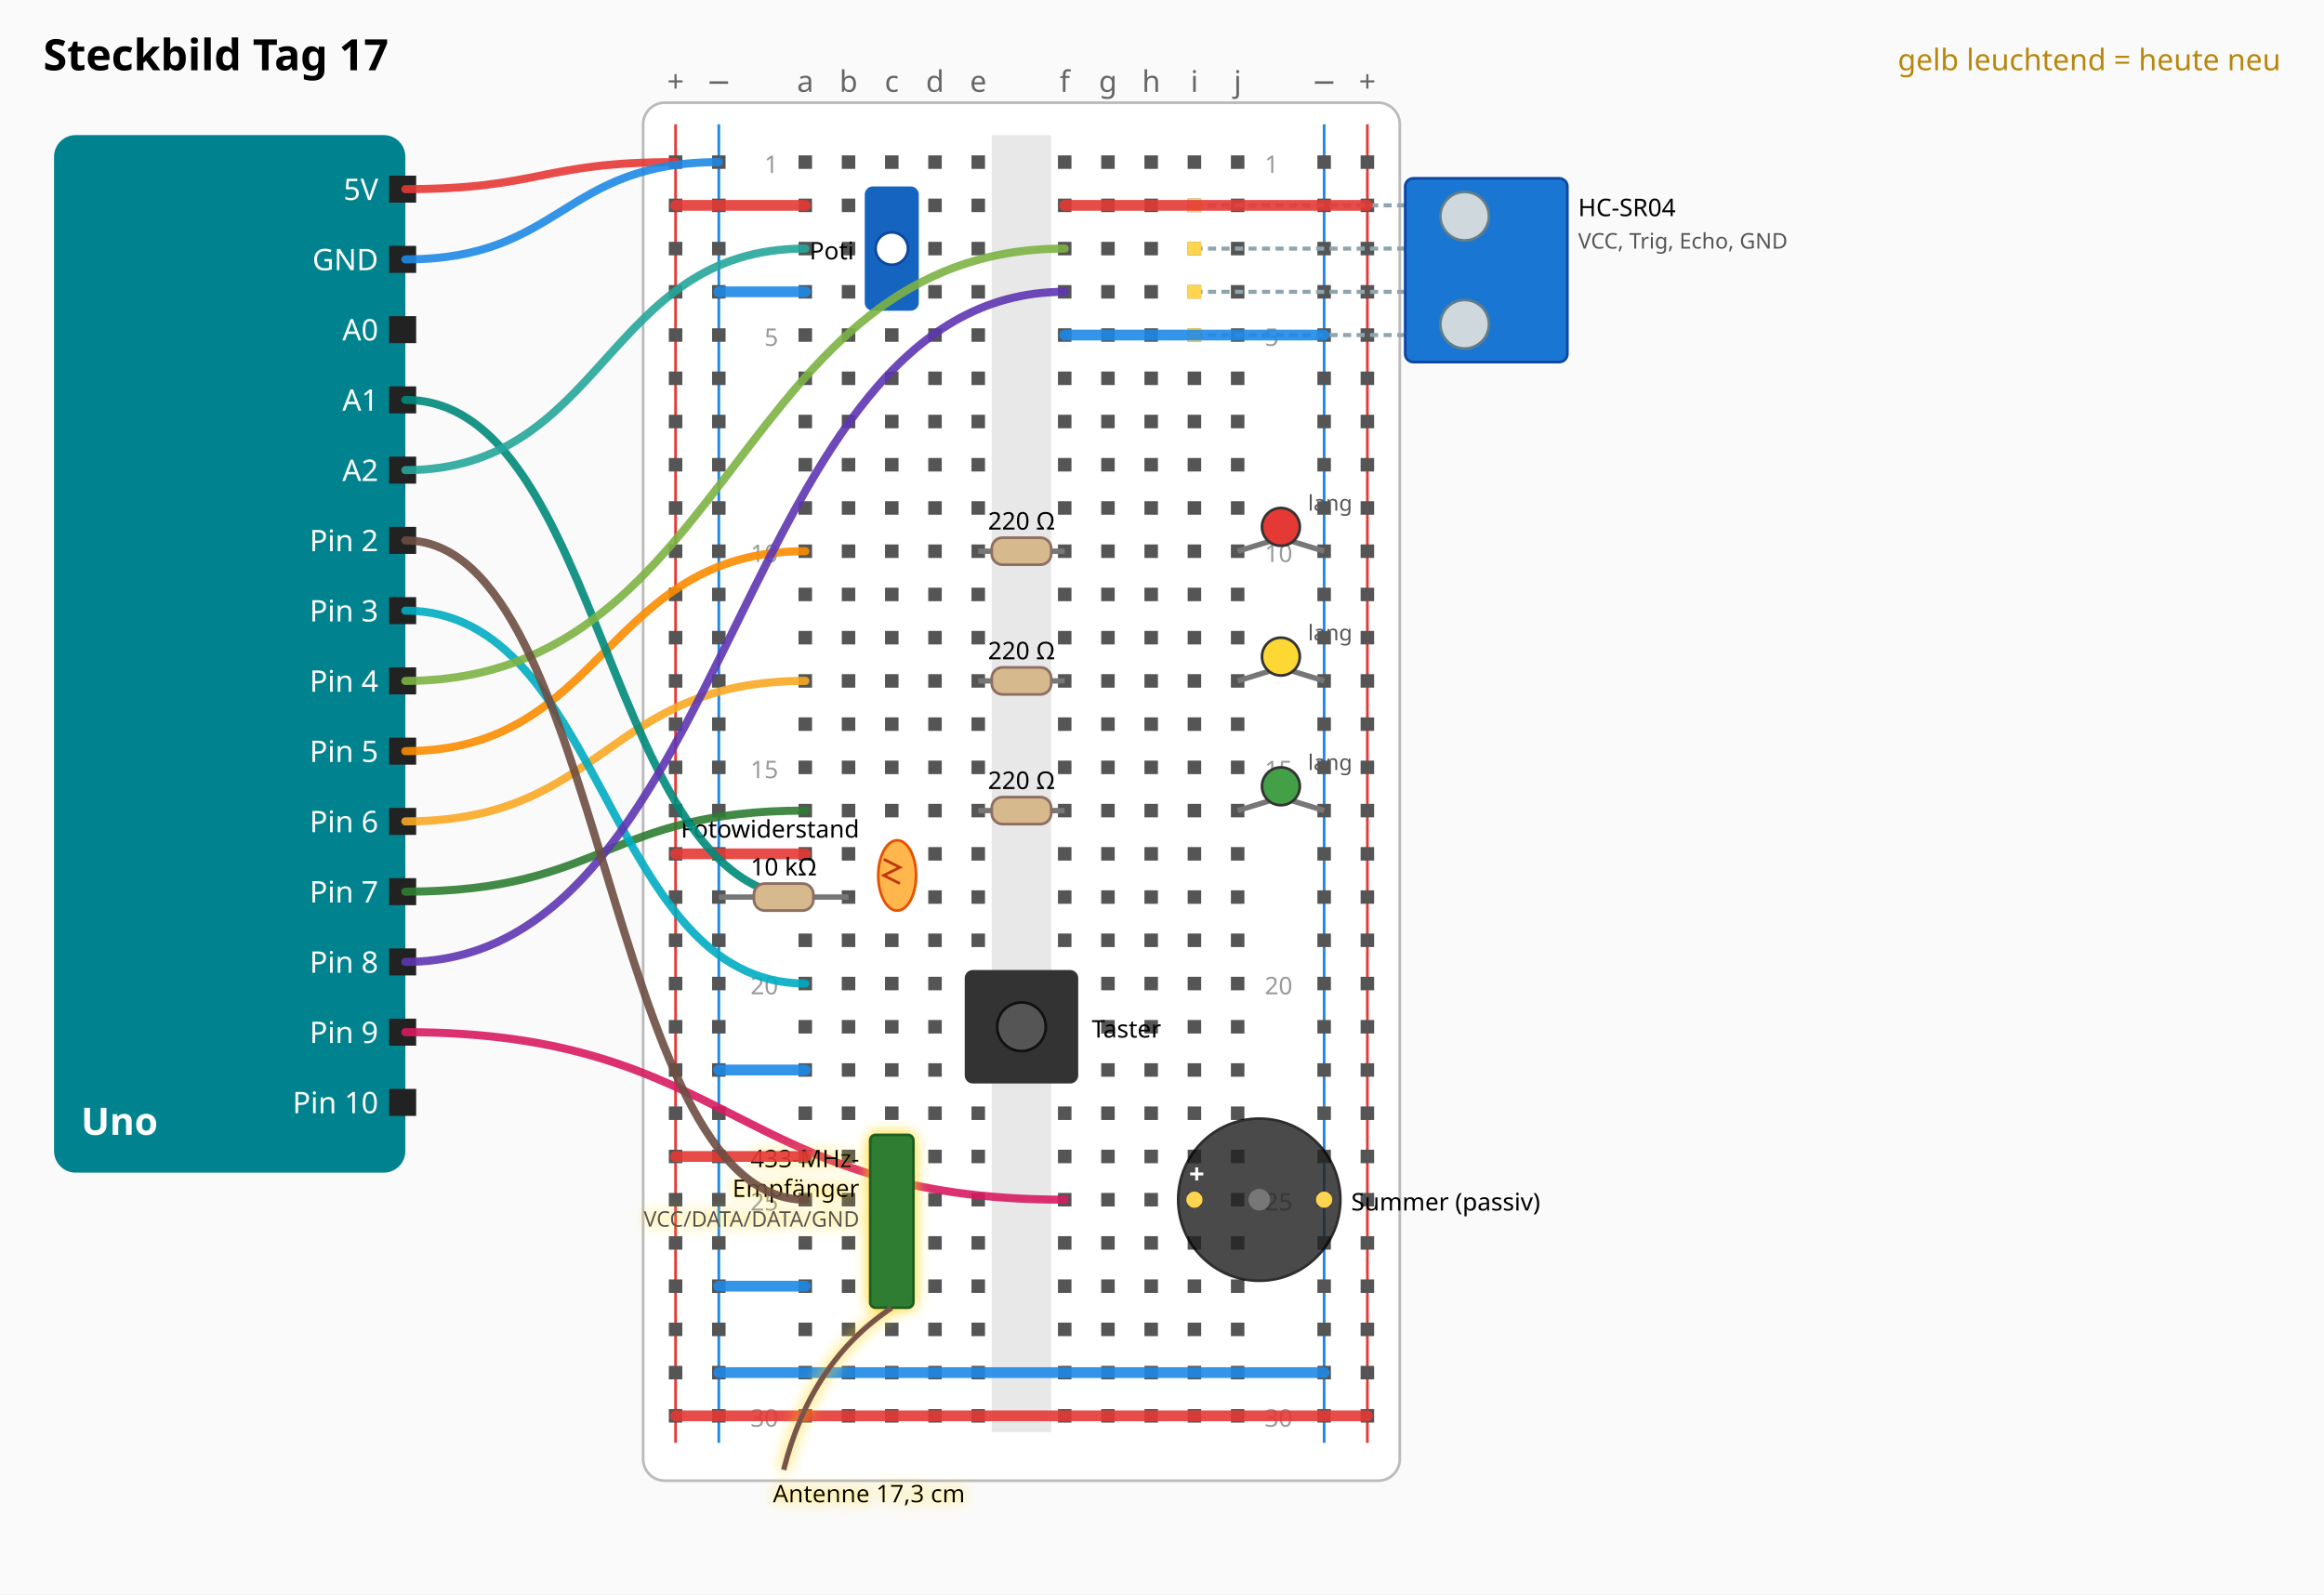
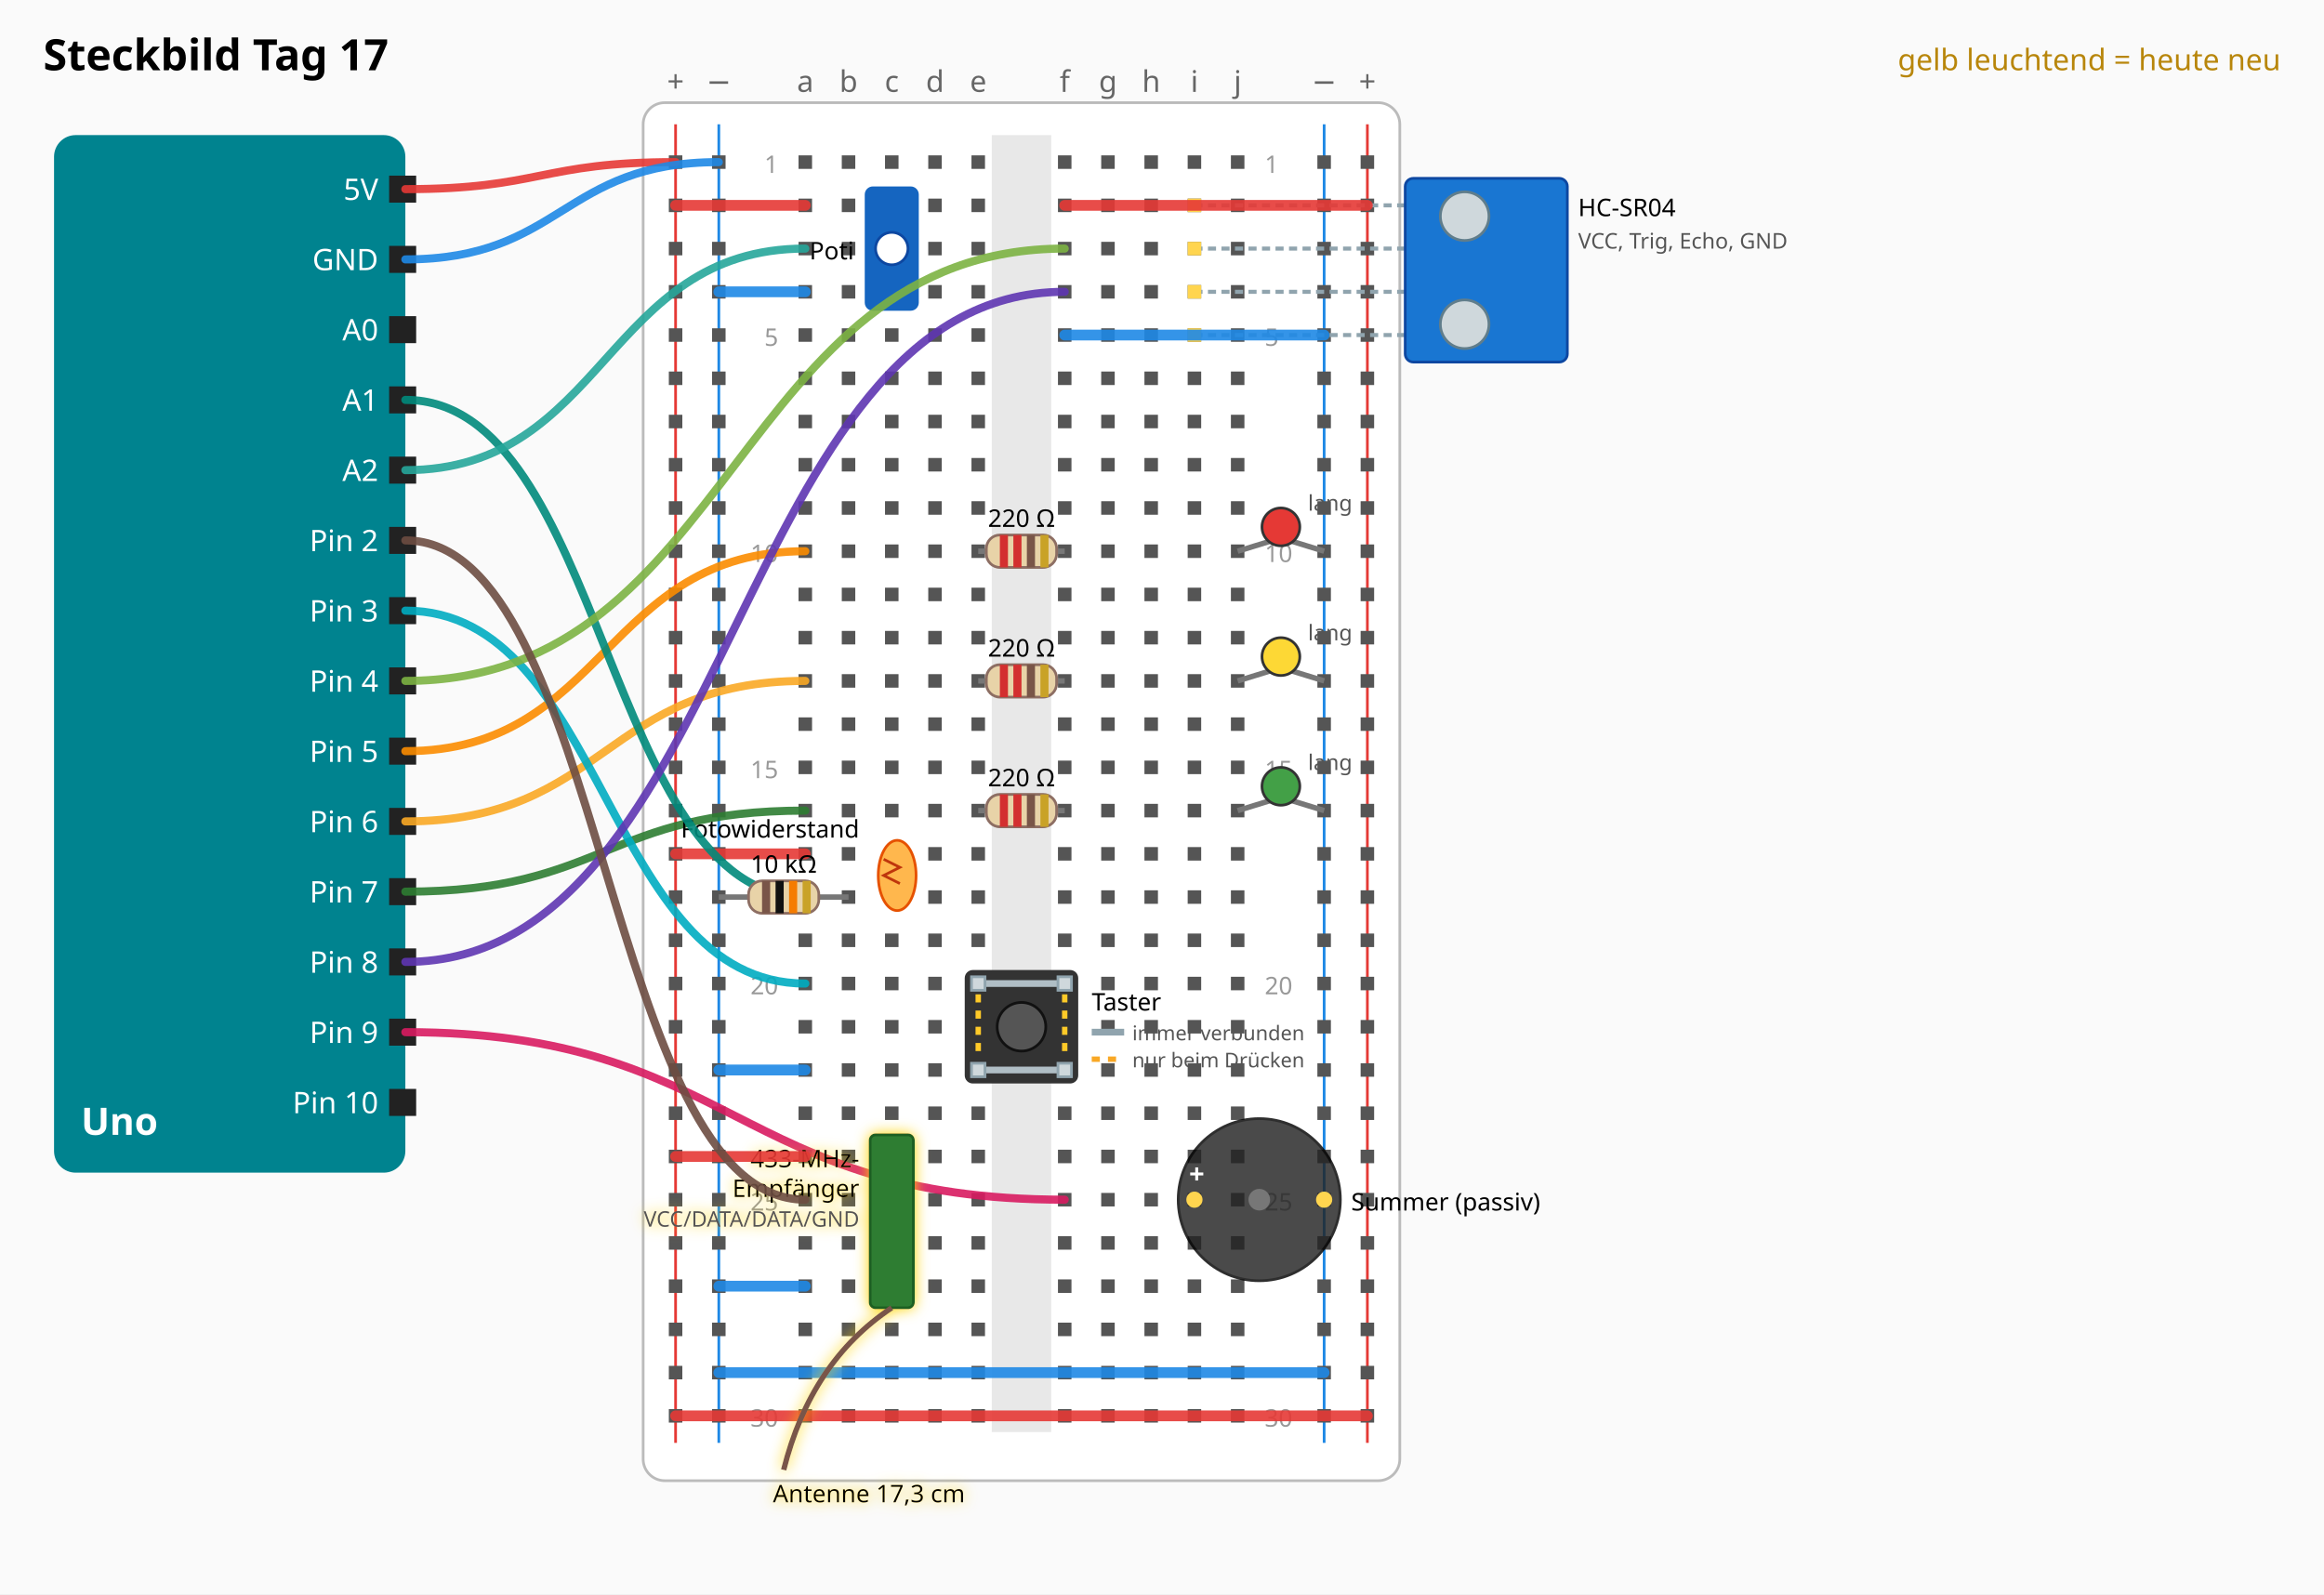
<svg xmlns="http://www.w3.org/2000/svg" viewBox="0 0 860 590" font-family="sans-serif" font-size="11">
  <defs>
    <filter id="glow" filterUnits="userSpaceOnUse" x="0" y="0" width="860" height="590">
      <feDropShadow dx="0" dy="0" stdDeviation="2.5" flood-color="#ffd400" flood-opacity="1" />
    </filter>
  </defs>
  <rect width="860" height="590" fill="#fafafa" />
  <text x="16" y="26" font-size="16" font-weight="bold">Steckbild Tag 17</text>
  <text x="844" y="26" text-anchor="end" fill="#b8860b">gelb leuchtend = heute neu</text>
  <rect x="238" y="38" width="280" height="510" rx="8" fill="#ffffff" stroke="#bbb" />
  <rect x="367" y="50" width="22" height="480" fill="#e8e8e8" />
  <line x1="250" y1="46" x2="250" y2="534" stroke="#e53935" stroke-width="1" />
  <line x1="506" y1="46" x2="506" y2="534" stroke="#e53935" stroke-width="1" />
  <line x1="266" y1="46" x2="266" y2="534" stroke="#1e88e5" stroke-width="1" />
  <line x1="490" y1="46" x2="490" y2="534" stroke="#1e88e5" stroke-width="1" />
  <text x="250" y="34" text-anchor="middle" fill="#666">+</text>
  <rect x="247.5" y="57.5" width="5" height="5" fill="#555" />
  <rect x="247.5" y="73.5" width="5" height="5" fill="#555" />
  <rect x="247.5" y="89.5" width="5" height="5" fill="#555" />
  <rect x="247.5" y="105.5" width="5" height="5" fill="#555" />
  <rect x="247.5" y="121.5" width="5" height="5" fill="#555" />
  <rect x="247.5" y="137.5" width="5" height="5" fill="#555" />
  <rect x="247.5" y="153.5" width="5" height="5" fill="#555" />
  <rect x="247.5" y="169.5" width="5" height="5" fill="#555" />
  <rect x="247.5" y="185.5" width="5" height="5" fill="#555" />
  <rect x="247.5" y="201.5" width="5" height="5" fill="#555" />
  <rect x="247.5" y="217.5" width="5" height="5" fill="#555" />
  <rect x="247.5" y="233.5" width="5" height="5" fill="#555" />
  <rect x="247.5" y="249.5" width="5" height="5" fill="#555" />
  <rect x="247.5" y="265.5" width="5" height="5" fill="#555" />
  <rect x="247.5" y="281.5" width="5" height="5" fill="#555" />
  <rect x="247.5" y="297.5" width="5" height="5" fill="#555" />
  <rect x="247.5" y="313.5" width="5" height="5" fill="#555" />
  <rect x="247.5" y="329.5" width="5" height="5" fill="#555" />
  <rect x="247.5" y="345.5" width="5" height="5" fill="#555" />
  <rect x="247.5" y="361.5" width="5" height="5" fill="#555" />
  <rect x="247.5" y="377.5" width="5" height="5" fill="#555" />
  <rect x="247.5" y="393.5" width="5" height="5" fill="#555" />
  <rect x="247.5" y="409.5" width="5" height="5" fill="#555" />
  <rect x="247.5" y="425.5" width="5" height="5" fill="#555" />
  <rect x="247.5" y="441.5" width="5" height="5" fill="#555" />
  <rect x="247.5" y="457.5" width="5" height="5" fill="#555" />
  <rect x="247.5" y="473.5" width="5" height="5" fill="#555" />
  <rect x="247.5" y="489.5" width="5" height="5" fill="#555" />
  <rect x="247.5" y="505.5" width="5" height="5" fill="#555" />
  <rect x="247.5" y="521.5" width="5" height="5" fill="#555" />
  <text x="266" y="34" text-anchor="middle" fill="#666">−</text>
  <rect x="263.5" y="57.5" width="5" height="5" fill="#555" />
  <rect x="263.5" y="73.5" width="5" height="5" fill="#555" />
  <rect x="263.5" y="89.5" width="5" height="5" fill="#555" />
  <rect x="263.5" y="105.5" width="5" height="5" fill="#555" />
  <rect x="263.5" y="121.5" width="5" height="5" fill="#555" />
  <rect x="263.5" y="137.5" width="5" height="5" fill="#555" />
  <rect x="263.5" y="153.5" width="5" height="5" fill="#555" />
  <rect x="263.5" y="169.5" width="5" height="5" fill="#555" />
  <rect x="263.5" y="185.5" width="5" height="5" fill="#555" />
  <rect x="263.5" y="201.5" width="5" height="5" fill="#555" />
  <rect x="263.5" y="217.5" width="5" height="5" fill="#555" />
  <rect x="263.5" y="233.5" width="5" height="5" fill="#555" />
  <rect x="263.5" y="249.5" width="5" height="5" fill="#555" />
  <rect x="263.5" y="265.5" width="5" height="5" fill="#555" />
  <rect x="263.5" y="281.5" width="5" height="5" fill="#555" />
  <rect x="263.5" y="297.5" width="5" height="5" fill="#555" />
  <rect x="263.5" y="313.5" width="5" height="5" fill="#555" />
  <rect x="263.5" y="329.5" width="5" height="5" fill="#555" />
  <rect x="263.5" y="345.5" width="5" height="5" fill="#555" />
  <rect x="263.5" y="361.5" width="5" height="5" fill="#555" />
  <rect x="263.5" y="377.5" width="5" height="5" fill="#555" />
  <rect x="263.5" y="393.5" width="5" height="5" fill="#555" />
  <rect x="263.5" y="409.5" width="5" height="5" fill="#555" />
  <rect x="263.5" y="425.5" width="5" height="5" fill="#555" />
  <rect x="263.5" y="441.5" width="5" height="5" fill="#555" />
  <rect x="263.5" y="457.5" width="5" height="5" fill="#555" />
  <rect x="263.5" y="473.5" width="5" height="5" fill="#555" />
  <rect x="263.5" y="489.5" width="5" height="5" fill="#555" />
  <rect x="263.5" y="505.5" width="5" height="5" fill="#555" />
  <rect x="263.5" y="521.5" width="5" height="5" fill="#555" />
  <text x="298" y="34" text-anchor="middle" fill="#666">a</text>
  <rect x="295.5" y="57.5" width="5" height="5" fill="#555" />
  <rect x="295.5" y="73.5" width="5" height="5" fill="#555" />
  <rect x="295.5" y="89.5" width="5" height="5" fill="#555" />
  <rect x="295.5" y="105.5" width="5" height="5" fill="#555" />
  <rect x="295.5" y="121.5" width="5" height="5" fill="#555" />
  <rect x="295.5" y="137.5" width="5" height="5" fill="#555" />
  <rect x="295.5" y="153.5" width="5" height="5" fill="#555" />
  <rect x="295.5" y="169.5" width="5" height="5" fill="#555" />
  <rect x="295.5" y="185.5" width="5" height="5" fill="#555" />
  <rect x="295.5" y="201.5" width="5" height="5" fill="#555" />
  <rect x="295.5" y="217.5" width="5" height="5" fill="#555" />
  <rect x="295.5" y="233.5" width="5" height="5" fill="#555" />
  <rect x="295.5" y="249.5" width="5" height="5" fill="#555" />
  <rect x="295.5" y="265.5" width="5" height="5" fill="#555" />
  <rect x="295.5" y="281.5" width="5" height="5" fill="#555" />
  <rect x="295.5" y="297.5" width="5" height="5" fill="#555" />
  <rect x="295.5" y="313.5" width="5" height="5" fill="#555" />
  <rect x="295.5" y="329.5" width="5" height="5" fill="#555" />
  <rect x="295.5" y="345.5" width="5" height="5" fill="#555" />
  <rect x="295.5" y="361.5" width="5" height="5" fill="#555" />
  <rect x="295.5" y="377.5" width="5" height="5" fill="#555" />
  <rect x="295.5" y="393.5" width="5" height="5" fill="#555" />
  <rect x="295.5" y="409.5" width="5" height="5" fill="#555" />
  <rect x="295.5" y="425.5" width="5" height="5" fill="#555" />
  <rect x="295.5" y="441.5" width="5" height="5" fill="#555" />
  <rect x="295.5" y="457.5" width="5" height="5" fill="#555" />
  <rect x="295.5" y="473.5" width="5" height="5" fill="#555" />
  <rect x="295.5" y="489.5" width="5" height="5" fill="#555" />
  <rect x="295.5" y="505.5" width="5" height="5" fill="#555" />
  <rect x="295.5" y="521.5" width="5" height="5" fill="#555" />
  <text x="314" y="34" text-anchor="middle" fill="#666">b</text>
  <rect x="311.5" y="57.5" width="5" height="5" fill="#555" />
  <rect x="311.5" y="73.5" width="5" height="5" fill="#555" />
  <rect x="311.5" y="89.5" width="5" height="5" fill="#555" />
  <rect x="311.5" y="105.5" width="5" height="5" fill="#555" />
  <rect x="311.5" y="121.5" width="5" height="5" fill="#555" />
  <rect x="311.5" y="137.5" width="5" height="5" fill="#555" />
  <rect x="311.5" y="153.5" width="5" height="5" fill="#555" />
  <rect x="311.5" y="169.5" width="5" height="5" fill="#555" />
  <rect x="311.5" y="185.5" width="5" height="5" fill="#555" />
  <rect x="311.5" y="201.5" width="5" height="5" fill="#555" />
  <rect x="311.5" y="217.5" width="5" height="5" fill="#555" />
  <rect x="311.5" y="233.5" width="5" height="5" fill="#555" />
  <rect x="311.5" y="249.5" width="5" height="5" fill="#555" />
  <rect x="311.5" y="265.5" width="5" height="5" fill="#555" />
  <rect x="311.5" y="281.5" width="5" height="5" fill="#555" />
  <rect x="311.5" y="297.5" width="5" height="5" fill="#555" />
  <rect x="311.5" y="313.5" width="5" height="5" fill="#555" />
  <rect x="311.5" y="329.5" width="5" height="5" fill="#555" />
  <rect x="311.5" y="345.5" width="5" height="5" fill="#555" />
  <rect x="311.5" y="361.5" width="5" height="5" fill="#555" />
  <rect x="311.5" y="377.5" width="5" height="5" fill="#555" />
  <rect x="311.5" y="393.5" width="5" height="5" fill="#555" />
  <rect x="311.5" y="409.5" width="5" height="5" fill="#555" />
  <rect x="311.5" y="425.5" width="5" height="5" fill="#555" />
  <rect x="311.5" y="441.5" width="5" height="5" fill="#555" />
  <rect x="311.5" y="457.5" width="5" height="5" fill="#555" />
  <rect x="311.5" y="473.5" width="5" height="5" fill="#555" />
  <rect x="311.5" y="489.5" width="5" height="5" fill="#555" />
  <rect x="311.5" y="505.5" width="5" height="5" fill="#555" />
  <rect x="311.5" y="521.5" width="5" height="5" fill="#555" />
  <text x="330" y="34" text-anchor="middle" fill="#666">c</text>
  <rect x="327.5" y="57.5" width="5" height="5" fill="#555" />
  <rect x="327.5" y="73.5" width="5" height="5" fill="#555" />
  <rect x="327.5" y="89.5" width="5" height="5" fill="#555" />
  <rect x="327.5" y="105.5" width="5" height="5" fill="#555" />
  <rect x="327.5" y="121.5" width="5" height="5" fill="#555" />
  <rect x="327.5" y="137.5" width="5" height="5" fill="#555" />
  <rect x="327.5" y="153.5" width="5" height="5" fill="#555" />
  <rect x="327.5" y="169.5" width="5" height="5" fill="#555" />
  <rect x="327.5" y="185.5" width="5" height="5" fill="#555" />
  <rect x="327.5" y="201.5" width="5" height="5" fill="#555" />
  <rect x="327.5" y="217.5" width="5" height="5" fill="#555" />
  <rect x="327.5" y="233.5" width="5" height="5" fill="#555" />
  <rect x="327.5" y="249.5" width="5" height="5" fill="#555" />
  <rect x="327.5" y="265.5" width="5" height="5" fill="#555" />
  <rect x="327.5" y="281.5" width="5" height="5" fill="#555" />
  <rect x="327.5" y="297.5" width="5" height="5" fill="#555" />
  <rect x="327.5" y="313.5" width="5" height="5" fill="#555" />
  <rect x="327.5" y="329.5" width="5" height="5" fill="#555" />
  <rect x="327.5" y="345.5" width="5" height="5" fill="#555" />
  <rect x="327.5" y="361.5" width="5" height="5" fill="#555" />
  <rect x="327.5" y="377.5" width="5" height="5" fill="#555" />
  <rect x="327.5" y="393.5" width="5" height="5" fill="#555" />
  <rect x="327.5" y="409.5" width="5" height="5" fill="#555" />
  <rect x="327.5" y="425.5" width="5" height="5" fill="#555" />
  <rect x="327.5" y="441.5" width="5" height="5" fill="#555" />
  <rect x="327.5" y="457.5" width="5" height="5" fill="#555" />
  <rect x="327.5" y="473.5" width="5" height="5" fill="#555" />
  <rect x="327.5" y="489.5" width="5" height="5" fill="#555" />
  <rect x="327.5" y="505.5" width="5" height="5" fill="#555" />
  <rect x="327.5" y="521.5" width="5" height="5" fill="#555" />
  <text x="346" y="34" text-anchor="middle" fill="#666">d</text>
  <rect x="343.5" y="57.5" width="5" height="5" fill="#555" />
  <rect x="343.5" y="73.5" width="5" height="5" fill="#555" />
  <rect x="343.5" y="89.5" width="5" height="5" fill="#555" />
  <rect x="343.5" y="105.5" width="5" height="5" fill="#555" />
  <rect x="343.5" y="121.5" width="5" height="5" fill="#555" />
  <rect x="343.5" y="137.5" width="5" height="5" fill="#555" />
  <rect x="343.5" y="153.5" width="5" height="5" fill="#555" />
  <rect x="343.5" y="169.5" width="5" height="5" fill="#555" />
  <rect x="343.5" y="185.5" width="5" height="5" fill="#555" />
  <rect x="343.5" y="201.5" width="5" height="5" fill="#555" />
  <rect x="343.5" y="217.5" width="5" height="5" fill="#555" />
  <rect x="343.5" y="233.5" width="5" height="5" fill="#555" />
  <rect x="343.5" y="249.5" width="5" height="5" fill="#555" />
  <rect x="343.5" y="265.5" width="5" height="5" fill="#555" />
  <rect x="343.5" y="281.5" width="5" height="5" fill="#555" />
  <rect x="343.5" y="297.5" width="5" height="5" fill="#555" />
  <rect x="343.5" y="313.5" width="5" height="5" fill="#555" />
  <rect x="343.5" y="329.5" width="5" height="5" fill="#555" />
  <rect x="343.5" y="345.5" width="5" height="5" fill="#555" />
  <rect x="343.5" y="361.5" width="5" height="5" fill="#555" />
  <rect x="343.5" y="377.5" width="5" height="5" fill="#555" />
  <rect x="343.5" y="393.5" width="5" height="5" fill="#555" />
  <rect x="343.5" y="409.5" width="5" height="5" fill="#555" />
  <rect x="343.5" y="425.5" width="5" height="5" fill="#555" />
  <rect x="343.5" y="441.5" width="5" height="5" fill="#555" />
  <rect x="343.5" y="457.5" width="5" height="5" fill="#555" />
  <rect x="343.5" y="473.5" width="5" height="5" fill="#555" />
  <rect x="343.5" y="489.5" width="5" height="5" fill="#555" />
  <rect x="343.5" y="505.5" width="5" height="5" fill="#555" />
  <rect x="343.5" y="521.5" width="5" height="5" fill="#555" />
  <text x="362" y="34" text-anchor="middle" fill="#666">e</text>
  <rect x="359.5" y="57.5" width="5" height="5" fill="#555" />
  <rect x="359.5" y="73.5" width="5" height="5" fill="#555" />
  <rect x="359.5" y="89.5" width="5" height="5" fill="#555" />
  <rect x="359.5" y="105.5" width="5" height="5" fill="#555" />
  <rect x="359.5" y="121.5" width="5" height="5" fill="#555" />
  <rect x="359.5" y="137.5" width="5" height="5" fill="#555" />
  <rect x="359.5" y="153.5" width="5" height="5" fill="#555" />
  <rect x="359.5" y="169.5" width="5" height="5" fill="#555" />
  <rect x="359.5" y="185.5" width="5" height="5" fill="#555" />
  <rect x="359.5" y="201.5" width="5" height="5" fill="#555" />
  <rect x="359.5" y="217.5" width="5" height="5" fill="#555" />
  <rect x="359.5" y="233.5" width="5" height="5" fill="#555" />
  <rect x="359.5" y="249.5" width="5" height="5" fill="#555" />
  <rect x="359.5" y="265.5" width="5" height="5" fill="#555" />
  <rect x="359.5" y="281.5" width="5" height="5" fill="#555" />
  <rect x="359.5" y="297.5" width="5" height="5" fill="#555" />
  <rect x="359.5" y="313.5" width="5" height="5" fill="#555" />
  <rect x="359.5" y="329.5" width="5" height="5" fill="#555" />
  <rect x="359.5" y="345.5" width="5" height="5" fill="#555" />
  <rect x="359.5" y="361.5" width="5" height="5" fill="#555" />
  <rect x="359.5" y="377.5" width="5" height="5" fill="#555" />
  <rect x="359.5" y="393.5" width="5" height="5" fill="#555" />
  <rect x="359.5" y="409.5" width="5" height="5" fill="#555" />
  <rect x="359.5" y="425.5" width="5" height="5" fill="#555" />
  <rect x="359.5" y="441.5" width="5" height="5" fill="#555" />
  <rect x="359.5" y="457.5" width="5" height="5" fill="#555" />
  <rect x="359.5" y="473.5" width="5" height="5" fill="#555" />
  <rect x="359.5" y="489.5" width="5" height="5" fill="#555" />
  <rect x="359.5" y="505.5" width="5" height="5" fill="#555" />
  <rect x="359.5" y="521.5" width="5" height="5" fill="#555" />
  <text x="394" y="34" text-anchor="middle" fill="#666">f</text>
  <rect x="391.5" y="57.5" width="5" height="5" fill="#555" />
  <rect x="391.5" y="73.5" width="5" height="5" fill="#555" />
  <rect x="391.5" y="89.5" width="5" height="5" fill="#555" />
  <rect x="391.5" y="105.5" width="5" height="5" fill="#555" />
  <rect x="391.5" y="121.5" width="5" height="5" fill="#555" />
  <rect x="391.5" y="137.5" width="5" height="5" fill="#555" />
  <rect x="391.5" y="153.5" width="5" height="5" fill="#555" />
  <rect x="391.5" y="169.5" width="5" height="5" fill="#555" />
  <rect x="391.5" y="185.5" width="5" height="5" fill="#555" />
  <rect x="391.5" y="201.5" width="5" height="5" fill="#555" />
  <rect x="391.5" y="217.5" width="5" height="5" fill="#555" />
  <rect x="391.5" y="233.5" width="5" height="5" fill="#555" />
  <rect x="391.5" y="249.5" width="5" height="5" fill="#555" />
  <rect x="391.5" y="265.5" width="5" height="5" fill="#555" />
  <rect x="391.5" y="281.5" width="5" height="5" fill="#555" />
  <rect x="391.5" y="297.5" width="5" height="5" fill="#555" />
  <rect x="391.5" y="313.5" width="5" height="5" fill="#555" />
  <rect x="391.5" y="329.5" width="5" height="5" fill="#555" />
  <rect x="391.5" y="345.5" width="5" height="5" fill="#555" />
  <rect x="391.5" y="361.5" width="5" height="5" fill="#555" />
  <rect x="391.5" y="377.5" width="5" height="5" fill="#555" />
  <rect x="391.5" y="393.5" width="5" height="5" fill="#555" />
  <rect x="391.5" y="409.5" width="5" height="5" fill="#555" />
  <rect x="391.5" y="425.5" width="5" height="5" fill="#555" />
  <rect x="391.5" y="441.5" width="5" height="5" fill="#555" />
  <rect x="391.5" y="457.5" width="5" height="5" fill="#555" />
  <rect x="391.5" y="473.5" width="5" height="5" fill="#555" />
  <rect x="391.5" y="489.5" width="5" height="5" fill="#555" />
  <rect x="391.5" y="505.5" width="5" height="5" fill="#555" />
  <rect x="391.5" y="521.5" width="5" height="5" fill="#555" />
  <text x="410" y="34" text-anchor="middle" fill="#666">g</text>
  <rect x="407.5" y="57.5" width="5" height="5" fill="#555" />
  <rect x="407.5" y="73.5" width="5" height="5" fill="#555" />
  <rect x="407.5" y="89.5" width="5" height="5" fill="#555" />
  <rect x="407.5" y="105.5" width="5" height="5" fill="#555" />
  <rect x="407.5" y="121.5" width="5" height="5" fill="#555" />
  <rect x="407.5" y="137.5" width="5" height="5" fill="#555" />
  <rect x="407.5" y="153.5" width="5" height="5" fill="#555" />
  <rect x="407.5" y="169.5" width="5" height="5" fill="#555" />
  <rect x="407.5" y="185.5" width="5" height="5" fill="#555" />
  <rect x="407.5" y="201.5" width="5" height="5" fill="#555" />
  <rect x="407.5" y="217.5" width="5" height="5" fill="#555" />
  <rect x="407.5" y="233.5" width="5" height="5" fill="#555" />
  <rect x="407.5" y="249.5" width="5" height="5" fill="#555" />
  <rect x="407.5" y="265.5" width="5" height="5" fill="#555" />
  <rect x="407.5" y="281.5" width="5" height="5" fill="#555" />
  <rect x="407.5" y="297.5" width="5" height="5" fill="#555" />
  <rect x="407.5" y="313.5" width="5" height="5" fill="#555" />
  <rect x="407.5" y="329.5" width="5" height="5" fill="#555" />
  <rect x="407.5" y="345.5" width="5" height="5" fill="#555" />
  <rect x="407.5" y="361.5" width="5" height="5" fill="#555" />
  <rect x="407.5" y="377.5" width="5" height="5" fill="#555" />
  <rect x="407.5" y="393.5" width="5" height="5" fill="#555" />
  <rect x="407.5" y="409.5" width="5" height="5" fill="#555" />
  <rect x="407.5" y="425.5" width="5" height="5" fill="#555" />
  <rect x="407.5" y="441.5" width="5" height="5" fill="#555" />
  <rect x="407.5" y="457.5" width="5" height="5" fill="#555" />
  <rect x="407.5" y="473.5" width="5" height="5" fill="#555" />
  <rect x="407.5" y="489.5" width="5" height="5" fill="#555" />
  <rect x="407.5" y="505.5" width="5" height="5" fill="#555" />
  <rect x="407.5" y="521.5" width="5" height="5" fill="#555" />
  <text x="426" y="34" text-anchor="middle" fill="#666">h</text>
  <rect x="423.5" y="57.5" width="5" height="5" fill="#555" />
  <rect x="423.5" y="73.5" width="5" height="5" fill="#555" />
  <rect x="423.5" y="89.5" width="5" height="5" fill="#555" />
  <rect x="423.5" y="105.5" width="5" height="5" fill="#555" />
  <rect x="423.5" y="121.5" width="5" height="5" fill="#555" />
  <rect x="423.5" y="137.5" width="5" height="5" fill="#555" />
  <rect x="423.5" y="153.5" width="5" height="5" fill="#555" />
  <rect x="423.5" y="169.5" width="5" height="5" fill="#555" />
  <rect x="423.5" y="185.5" width="5" height="5" fill="#555" />
  <rect x="423.5" y="201.5" width="5" height="5" fill="#555" />
  <rect x="423.5" y="217.5" width="5" height="5" fill="#555" />
  <rect x="423.5" y="233.5" width="5" height="5" fill="#555" />
  <rect x="423.5" y="249.5" width="5" height="5" fill="#555" />
  <rect x="423.5" y="265.5" width="5" height="5" fill="#555" />
  <rect x="423.5" y="281.5" width="5" height="5" fill="#555" />
  <rect x="423.5" y="297.5" width="5" height="5" fill="#555" />
  <rect x="423.5" y="313.5" width="5" height="5" fill="#555" />
  <rect x="423.5" y="329.5" width="5" height="5" fill="#555" />
  <rect x="423.5" y="345.5" width="5" height="5" fill="#555" />
  <rect x="423.5" y="361.5" width="5" height="5" fill="#555" />
  <rect x="423.5" y="377.5" width="5" height="5" fill="#555" />
  <rect x="423.5" y="393.5" width="5" height="5" fill="#555" />
  <rect x="423.5" y="409.5" width="5" height="5" fill="#555" />
  <rect x="423.5" y="425.5" width="5" height="5" fill="#555" />
  <rect x="423.5" y="441.5" width="5" height="5" fill="#555" />
  <rect x="423.5" y="457.5" width="5" height="5" fill="#555" />
  <rect x="423.5" y="473.5" width="5" height="5" fill="#555" />
  <rect x="423.5" y="489.5" width="5" height="5" fill="#555" />
  <rect x="423.5" y="505.5" width="5" height="5" fill="#555" />
  <rect x="423.5" y="521.5" width="5" height="5" fill="#555" />
  <text x="442" y="34" text-anchor="middle" fill="#666">i</text>
  <rect x="439.5" y="57.5" width="5" height="5" fill="#555" />
  <rect x="439.5" y="73.5" width="5" height="5" fill="#555" />
  <rect x="439.5" y="89.5" width="5" height="5" fill="#555" />
  <rect x="439.5" y="105.5" width="5" height="5" fill="#555" />
  <rect x="439.5" y="121.5" width="5" height="5" fill="#555" />
  <rect x="439.5" y="137.5" width="5" height="5" fill="#555" />
  <rect x="439.5" y="153.5" width="5" height="5" fill="#555" />
  <rect x="439.5" y="169.5" width="5" height="5" fill="#555" />
  <rect x="439.5" y="185.5" width="5" height="5" fill="#555" />
  <rect x="439.5" y="201.5" width="5" height="5" fill="#555" />
  <rect x="439.5" y="217.5" width="5" height="5" fill="#555" />
  <rect x="439.5" y="233.5" width="5" height="5" fill="#555" />
  <rect x="439.5" y="249.5" width="5" height="5" fill="#555" />
  <rect x="439.5" y="265.5" width="5" height="5" fill="#555" />
  <rect x="439.5" y="281.5" width="5" height="5" fill="#555" />
  <rect x="439.5" y="297.5" width="5" height="5" fill="#555" />
  <rect x="439.5" y="313.5" width="5" height="5" fill="#555" />
  <rect x="439.5" y="329.5" width="5" height="5" fill="#555" />
  <rect x="439.5" y="345.5" width="5" height="5" fill="#555" />
  <rect x="439.5" y="361.5" width="5" height="5" fill="#555" />
  <rect x="439.5" y="377.5" width="5" height="5" fill="#555" />
  <rect x="439.5" y="393.5" width="5" height="5" fill="#555" />
  <rect x="439.5" y="409.5" width="5" height="5" fill="#555" />
  <rect x="439.5" y="425.5" width="5" height="5" fill="#555" />
  <rect x="439.5" y="441.5" width="5" height="5" fill="#555" />
  <rect x="439.5" y="457.5" width="5" height="5" fill="#555" />
  <rect x="439.5" y="473.5" width="5" height="5" fill="#555" />
  <rect x="439.5" y="489.5" width="5" height="5" fill="#555" />
  <rect x="439.5" y="505.5" width="5" height="5" fill="#555" />
  <rect x="439.5" y="521.5" width="5" height="5" fill="#555" />
  <text x="458" y="34" text-anchor="middle" fill="#666">j</text>
  <rect x="455.5" y="57.5" width="5" height="5" fill="#555" />
  <rect x="455.5" y="73.5" width="5" height="5" fill="#555" />
  <rect x="455.5" y="89.5" width="5" height="5" fill="#555" />
  <rect x="455.5" y="105.5" width="5" height="5" fill="#555" />
  <rect x="455.5" y="121.5" width="5" height="5" fill="#555" />
  <rect x="455.5" y="137.5" width="5" height="5" fill="#555" />
  <rect x="455.5" y="153.5" width="5" height="5" fill="#555" />
  <rect x="455.5" y="169.5" width="5" height="5" fill="#555" />
  <rect x="455.5" y="185.5" width="5" height="5" fill="#555" />
  <rect x="455.5" y="201.5" width="5" height="5" fill="#555" />
  <rect x="455.5" y="217.5" width="5" height="5" fill="#555" />
  <rect x="455.5" y="233.5" width="5" height="5" fill="#555" />
  <rect x="455.5" y="249.5" width="5" height="5" fill="#555" />
  <rect x="455.5" y="265.5" width="5" height="5" fill="#555" />
  <rect x="455.5" y="281.5" width="5" height="5" fill="#555" />
  <rect x="455.5" y="297.5" width="5" height="5" fill="#555" />
  <rect x="455.5" y="313.5" width="5" height="5" fill="#555" />
  <rect x="455.5" y="329.5" width="5" height="5" fill="#555" />
  <rect x="455.5" y="345.5" width="5" height="5" fill="#555" />
  <rect x="455.5" y="361.5" width="5" height="5" fill="#555" />
  <rect x="455.5" y="377.5" width="5" height="5" fill="#555" />
  <rect x="455.5" y="393.5" width="5" height="5" fill="#555" />
  <rect x="455.5" y="409.5" width="5" height="5" fill="#555" />
  <rect x="455.5" y="425.5" width="5" height="5" fill="#555" />
  <rect x="455.5" y="441.5" width="5" height="5" fill="#555" />
  <rect x="455.5" y="457.5" width="5" height="5" fill="#555" />
  <rect x="455.5" y="473.5" width="5" height="5" fill="#555" />
  <rect x="455.5" y="489.5" width="5" height="5" fill="#555" />
  <rect x="455.5" y="505.5" width="5" height="5" fill="#555" />
  <rect x="455.5" y="521.5" width="5" height="5" fill="#555" />
  <text x="490" y="34" text-anchor="middle" fill="#666">−</text>
  <rect x="487.5" y="57.5" width="5" height="5" fill="#555" />
  <rect x="487.5" y="73.5" width="5" height="5" fill="#555" />
  <rect x="487.5" y="89.5" width="5" height="5" fill="#555" />
  <rect x="487.5" y="105.5" width="5" height="5" fill="#555" />
  <rect x="487.5" y="121.5" width="5" height="5" fill="#555" />
  <rect x="487.5" y="137.5" width="5" height="5" fill="#555" />
  <rect x="487.5" y="153.5" width="5" height="5" fill="#555" />
  <rect x="487.5" y="169.5" width="5" height="5" fill="#555" />
  <rect x="487.5" y="185.5" width="5" height="5" fill="#555" />
  <rect x="487.5" y="201.5" width="5" height="5" fill="#555" />
  <rect x="487.5" y="217.5" width="5" height="5" fill="#555" />
  <rect x="487.5" y="233.5" width="5" height="5" fill="#555" />
  <rect x="487.5" y="249.5" width="5" height="5" fill="#555" />
  <rect x="487.5" y="265.5" width="5" height="5" fill="#555" />
  <rect x="487.5" y="281.5" width="5" height="5" fill="#555" />
  <rect x="487.5" y="297.5" width="5" height="5" fill="#555" />
  <rect x="487.5" y="313.5" width="5" height="5" fill="#555" />
  <rect x="487.5" y="329.5" width="5" height="5" fill="#555" />
  <rect x="487.5" y="345.5" width="5" height="5" fill="#555" />
  <rect x="487.5" y="361.5" width="5" height="5" fill="#555" />
  <rect x="487.5" y="377.5" width="5" height="5" fill="#555" />
  <rect x="487.5" y="393.5" width="5" height="5" fill="#555" />
  <rect x="487.5" y="409.5" width="5" height="5" fill="#555" />
  <rect x="487.5" y="425.5" width="5" height="5" fill="#555" />
  <rect x="487.5" y="441.5" width="5" height="5" fill="#555" />
  <rect x="487.5" y="457.5" width="5" height="5" fill="#555" />
  <rect x="487.5" y="473.5" width="5" height="5" fill="#555" />
  <rect x="487.5" y="489.5" width="5" height="5" fill="#555" />
  <rect x="487.5" y="505.5" width="5" height="5" fill="#555" />
  <rect x="487.5" y="521.5" width="5" height="5" fill="#555" />
  <text x="506" y="34" text-anchor="middle" fill="#666">+</text>
  <rect x="503.5" y="57.5" width="5" height="5" fill="#555" />
  <rect x="503.5" y="73.5" width="5" height="5" fill="#555" />
  <rect x="503.5" y="89.5" width="5" height="5" fill="#555" />
  <rect x="503.5" y="105.5" width="5" height="5" fill="#555" />
  <rect x="503.5" y="121.5" width="5" height="5" fill="#555" />
  <rect x="503.5" y="137.5" width="5" height="5" fill="#555" />
  <rect x="503.5" y="153.5" width="5" height="5" fill="#555" />
  <rect x="503.5" y="169.5" width="5" height="5" fill="#555" />
  <rect x="503.5" y="185.5" width="5" height="5" fill="#555" />
  <rect x="503.5" y="201.5" width="5" height="5" fill="#555" />
  <rect x="503.5" y="217.5" width="5" height="5" fill="#555" />
  <rect x="503.5" y="233.5" width="5" height="5" fill="#555" />
  <rect x="503.5" y="249.5" width="5" height="5" fill="#555" />
  <rect x="503.5" y="265.5" width="5" height="5" fill="#555" />
  <rect x="503.5" y="281.5" width="5" height="5" fill="#555" />
  <rect x="503.5" y="297.5" width="5" height="5" fill="#555" />
  <rect x="503.5" y="313.5" width="5" height="5" fill="#555" />
  <rect x="503.5" y="329.5" width="5" height="5" fill="#555" />
  <rect x="503.5" y="345.5" width="5" height="5" fill="#555" />
  <rect x="503.5" y="361.5" width="5" height="5" fill="#555" />
  <rect x="503.5" y="377.5" width="5" height="5" fill="#555" />
  <rect x="503.5" y="393.5" width="5" height="5" fill="#555" />
  <rect x="503.5" y="409.5" width="5" height="5" fill="#555" />
  <rect x="503.5" y="425.5" width="5" height="5" fill="#555" />
  <rect x="503.5" y="441.5" width="5" height="5" fill="#555" />
  <rect x="503.5" y="457.5" width="5" height="5" fill="#555" />
  <rect x="503.5" y="473.5" width="5" height="5" fill="#555" />
  <rect x="503.5" y="489.5" width="5" height="5" fill="#555" />
  <rect x="503.5" y="505.5" width="5" height="5" fill="#555" />
  <rect x="503.5" y="521.5" width="5" height="5" fill="#555" />
  <text x="288" y="64" text-anchor="end" fill="#999" font-size="9">1</text>
  <text x="468" y="64" fill="#999" font-size="9">1</text>
  <text x="288" y="128" text-anchor="end" fill="#999" font-size="9">5</text>
  <text x="468" y="128" fill="#999" font-size="9">5</text>
  <text x="288" y="208" text-anchor="end" fill="#999" font-size="9">10</text>
  <text x="468" y="208" fill="#999" font-size="9">10</text>
  <text x="288" y="288" text-anchor="end" fill="#999" font-size="9">15</text>
  <text x="468" y="288" fill="#999" font-size="9">15</text>
  <text x="288" y="368" text-anchor="end" fill="#999" font-size="9">20</text>
  <text x="468" y="368" fill="#999" font-size="9">20</text>
  <text x="288" y="448" text-anchor="end" fill="#999" font-size="9">25</text>
  <text x="468" y="448" fill="#999" font-size="9">25</text>
  <text x="288" y="528" text-anchor="end" fill="#999" font-size="9">30</text>
  <text x="468" y="528" fill="#999" font-size="9">30</text>
  <rect x="20" y="50" width="130" height="384" rx="8" fill="#00838f" />
  <text x="30" y="420" fill="#fff" font-size="14" font-weight="bold">Uno</text>
  <text x="140" y="74" text-anchor="end" fill="#fff">5V</text>
  <rect x="144" y="65" width="10" height="10" fill="#222" />
  <text x="140" y="100" text-anchor="end" fill="#fff">GND</text>
  <rect x="144" y="91" width="10" height="10" fill="#222" />
  <text x="140" y="126" text-anchor="end" fill="#fff">A0</text>
  <rect x="144" y="117" width="10" height="10" fill="#222" />
  <text x="140" y="152" text-anchor="end" fill="#fff">A1</text>
  <rect x="144" y="143" width="10" height="10" fill="#222" />
  <text x="140" y="178" text-anchor="end" fill="#fff">A2</text>
  <rect x="144" y="169" width="10" height="10" fill="#222" />
  <text x="140" y="204" text-anchor="end" fill="#fff">Pin 2</text>
  <rect x="144" y="195" width="10" height="10" fill="#222" />
  <text x="140" y="230" text-anchor="end" fill="#fff">Pin 3</text>
  <rect x="144" y="221" width="10" height="10" fill="#222" />
  <text x="140" y="256" text-anchor="end" fill="#fff">Pin 4</text>
  <rect x="144" y="247" width="10" height="10" fill="#222" />
  <text x="140" y="282" text-anchor="end" fill="#fff">Pin 5</text>
  <rect x="144" y="273" width="10" height="10" fill="#222" />
  <text x="140" y="308" text-anchor="end" fill="#fff">Pin 6</text>
  <rect x="144" y="299" width="10" height="10" fill="#222" />
  <text x="140" y="334" text-anchor="end" fill="#fff">Pin 7</text>
  <rect x="144" y="325" width="10" height="10" fill="#222" />
  <text x="140" y="360" text-anchor="end" fill="#fff">Pin 8</text>
  <rect x="144" y="351" width="10" height="10" fill="#222" />
  <text x="140" y="386" text-anchor="end" fill="#fff">Pin 9</text>
  <rect x="144" y="377" width="10" height="10" fill="#222" />
  <text x="140" y="412" text-anchor="end" fill="#fff">Pin 10</text>
  <rect x="144" y="403" width="10" height="10" fill="#222" />
  <path d="M150,70 C200.0,70 200.0,60 250,60" fill="none" stroke="#e53935" stroke-width="3" stroke-linecap="round" opacity="0.9" />
  <path d="M150,96 C208.0,96 208.0,60 266,60" fill="none" stroke="#1e88e5" stroke-width="3" stroke-linecap="round" opacity="0.9" />
  <path d="M250,524 C378.0,524 378.0,524 506,524" fill="none" stroke="#e53935" stroke-width="4" stroke-linecap="round" opacity="0.9" />
  <path d="M266,508 C378.0,508 378.0,508 490,508" fill="none" stroke="#1e88e5" stroke-width="4" stroke-linecap="round" opacity="0.9" />
  <line x1="362" y1="204" x2="394" y2="204" stroke="#777" stroke-width="2" />
-   <rect x="367.0" y="199.0" width="22" height="10" rx="4" fill="#d7b98e" stroke="#8d6e63" />
-   <text x="378.0" y="196.0" text-anchor="middle" font-size="9">220 Ω</text>
+   <rect x="365.0" y="198.0" width="26" height="12" rx="5" fill="#e8d3a8" stroke="#8d6e63" />
+   <rect x="370.0" y="198.0" width="3" height="12" fill="#d32f2f" />
+   <rect x="375.0" y="198.0" width="3" height="12" fill="#d32f2f" />
+   <rect x="380.0" y="198.0" width="3" height="12" fill="#795548" />
+   <rect x="385.0" y="198.0" width="3" height="12" fill="#c9a227" />
+   <text x="378.0" y="195.0" text-anchor="middle" font-size="9">220 Ω</text>
  <line x1="458" y1="204" x2="471.0" y2="200" stroke="#777" stroke-width="2" />
  <line x1="490" y1="204" x2="477.0" y2="200" stroke="#777" stroke-width="2" />
  <circle cx="474.0" cy="195" r="7" fill="#e53935" stroke="#333" />
  <text x="484.0" y="189" font-size="8" fill="#555">lang</text>
  <path d="M150,278 C224.0,278 224.0,204 298,204" fill="none" stroke="#fb8c00" stroke-width="3" stroke-linecap="round" opacity="0.9" />
  <line x1="362" y1="252" x2="394" y2="252" stroke="#777" stroke-width="2" />
-   <rect x="367.0" y="247.0" width="22" height="10" rx="4" fill="#d7b98e" stroke="#8d6e63" />
-   <text x="378.0" y="244.0" text-anchor="middle" font-size="9">220 Ω</text>
+   <rect x="365.0" y="246.0" width="26" height="12" rx="5" fill="#e8d3a8" stroke="#8d6e63" />
+   <rect x="370.0" y="246.0" width="3" height="12" fill="#d32f2f" />
+   <rect x="375.0" y="246.0" width="3" height="12" fill="#d32f2f" />
+   <rect x="380.0" y="246.0" width="3" height="12" fill="#795548" />
+   <rect x="385.0" y="246.0" width="3" height="12" fill="#c9a227" />
+   <text x="378.0" y="243.0" text-anchor="middle" font-size="9">220 Ω</text>
  <line x1="458" y1="252" x2="471.0" y2="248" stroke="#777" stroke-width="2" />
  <line x1="490" y1="252" x2="477.0" y2="248" stroke="#777" stroke-width="2" />
  <circle cx="474.0" cy="243" r="7" fill="#fdd835" stroke="#333" />
  <text x="484.0" y="237" font-size="8" fill="#555">lang</text>
  <path d="M150,304 C224.0,304 224.0,252 298,252" fill="none" stroke="#f9a825" stroke-width="3" stroke-linecap="round" opacity="0.9" />
  <line x1="362" y1="300" x2="394" y2="300" stroke="#777" stroke-width="2" />
-   <rect x="367.0" y="295.0" width="22" height="10" rx="4" fill="#d7b98e" stroke="#8d6e63" />
-   <text x="378.0" y="292.0" text-anchor="middle" font-size="9">220 Ω</text>
+   <rect x="365.0" y="294.0" width="26" height="12" rx="5" fill="#e8d3a8" stroke="#8d6e63" />
+   <rect x="370.0" y="294.0" width="3" height="12" fill="#d32f2f" />
+   <rect x="375.0" y="294.0" width="3" height="12" fill="#d32f2f" />
+   <rect x="380.0" y="294.0" width="3" height="12" fill="#795548" />
+   <rect x="385.0" y="294.0" width="3" height="12" fill="#c9a227" />
+   <text x="378.0" y="291.0" text-anchor="middle" font-size="9">220 Ω</text>
  <line x1="458" y1="300" x2="471.0" y2="296" stroke="#777" stroke-width="2" />
  <line x1="490" y1="300" x2="477.0" y2="296" stroke="#777" stroke-width="2" />
  <circle cx="474.0" cy="291" r="7" fill="#43a047" stroke="#333" />
  <text x="484.0" y="285" font-size="8" fill="#555">lang</text>
  <path d="M150,330 C224.0,330 224.0,300 298,300" fill="none" stroke="#2e7d32" stroke-width="3" stroke-linecap="round" opacity="0.9" />
  <rect x="357" y="359" width="42" height="42" rx="3" fill="#333" />
+   <line x1="362" y1="364" x2="394" y2="364" stroke="#b0bec5" stroke-width="2.5" />
+   <line x1="362" y1="396" x2="394" y2="396" stroke="#b0bec5" stroke-width="2.5" />
+   <line x1="362" y1="368" x2="362" y2="392" stroke="#ffca28" stroke-width="2" stroke-dasharray="3 3" />
+   <line x1="394" y1="368" x2="394" y2="392" stroke="#ffca28" stroke-width="2" stroke-dasharray="3 3" />
+   <rect x="359.5" y="361.5" width="5" height="5" fill="#cfd8dc" stroke="#90a4ae" />
+   <rect x="359.5" y="393.5" width="5" height="5" fill="#cfd8dc" stroke="#90a4ae" />
+   <rect x="391.5" y="361.5" width="5" height="5" fill="#cfd8dc" stroke="#90a4ae" />
+   <rect x="391.5" y="393.5" width="5" height="5" fill="#cfd8dc" stroke="#90a4ae" />
  <circle cx="378.0" cy="380.0" r="9" fill="#555" stroke="#111" />
-   <text x="404" y="384.0" font-size="9">Taster</text>
+   <text x="404" y="374.0" font-size="9">Taster</text>
+   <line x1="404" y1="382.0" x2="416" y2="382.0" stroke="#90a4ae" stroke-width="2.5" />
+   <text x="419" y="385.0" font-size="7.5" fill="#555">immer verbunden</text>
+   <line x1="404" y1="392.0" x2="416" y2="392.0" stroke="#f9a825" stroke-width="2" stroke-dasharray="3 3" />
+   <text x="419" y="395.0" font-size="7.5" fill="#555">nur beim Drücken</text>
  <path d="M150,226 C224.0,226 224.0,364 298,364" fill="none" stroke="#00acc1" stroke-width="3" stroke-linecap="round" opacity="0.9" />
  <path d="M298,396 C282.0,396 282.0,396 266,396" fill="none" stroke="#1e88e5" stroke-width="4" stroke-linecap="round" opacity="0.9" />
  <path d="M150,382 C272.0,382 272.0,444 394,444" fill="none" stroke="#d81b60" stroke-width="3" stroke-linecap="round" opacity="0.9" />
  <circle cx="466.0" cy="444" r="30" fill="#222" stroke="#000" opacity="0.82" />
  <circle cx="466.0" cy="444" r="4" fill="#777" />
  <circle cx="442" cy="444" r="3" fill="#ffd54f" />
  <circle cx="490" cy="444" r="3" fill="#ffd54f" />
  <text x="440" y="438" fill="#fff" font-size="10" font-weight="bold">+</text>
  <text x="500.0" y="448" font-size="9">Summer (passiv)</text>
  <ellipse cx="332" cy="324.0" rx="7" ry="13.0" fill="#ffb74d" stroke="#e65100" />
  <path d="M327,318 l6,3 l-6,3 l6,3" stroke="#bf360c" fill="none" />
  <text x="318" y="310" text-anchor="end" font-size="9">Fotowiderstand</text>
  <path d="M250,316 C274.0,316 274.0,316 298,316" fill="none" stroke="#e53935" stroke-width="4" stroke-linecap="round" opacity="0.9" />
  <path d="M150,148 C224.0,148 224.0,332 298,332" fill="none" stroke="#00897b" stroke-width="3" stroke-linecap="round" opacity="0.9" />
  <line x1="314" y1="332" x2="266" y2="332" stroke="#777" stroke-width="2" />
-   <rect x="279.0" y="327.0" width="22" height="10" rx="4" fill="#d7b98e" stroke="#8d6e63" />
-   <text x="290.0" y="324.0" text-anchor="middle" font-size="9">10 kΩ</text>
+   <rect x="277.0" y="326.0" width="26" height="12" rx="5" fill="#e8d3a8" stroke="#8d6e63" />
+   <rect x="282.0" y="326.0" width="3" height="12" fill="#795548" />
+   <rect x="287.0" y="326.0" width="3" height="12" fill="#111111" />
+   <rect x="292.0" y="326.0" width="3" height="12" fill="#f57c00" />
+   <rect x="297.0" y="326.0" width="3" height="12" fill="#c9a227" />
+   <text x="290.0" y="323.0" text-anchor="middle" font-size="9">10 kΩ</text>
  <rect x="320" y="69" width="20" height="46" rx="3" fill="#1565c0" />
  <circle cx="330" cy="92.0" r="6" fill="#fff" stroke="#0d47a1" />
  <text x="316" y="96.0" text-anchor="end" font-size="9">Poti</text>
  <path d="M250,76 C274.0,76 274.0,76 298,76" fill="none" stroke="#e53935" stroke-width="4" stroke-linecap="round" opacity="0.9" />
  <path d="M298,108 C282.0,108 282.0,108 266,108" fill="none" stroke="#1e88e5" stroke-width="4" stroke-linecap="round" opacity="0.9" />
  <path d="M150,174 C224.0,174 224.0,92 298,92" fill="none" stroke="#26a69a" stroke-width="3" stroke-linecap="round" opacity="0.9" />
  <line x1="442" y1="76" x2="520" y2="76" stroke="#90a4ae" stroke-width="1.5" stroke-dasharray="3 2" />
  <line x1="442" y1="92" x2="520" y2="92" stroke="#90a4ae" stroke-width="1.5" stroke-dasharray="3 2" />
  <line x1="442" y1="108" x2="520" y2="108" stroke="#90a4ae" stroke-width="1.5" stroke-dasharray="3 2" />
  <line x1="442" y1="124" x2="520" y2="124" stroke="#90a4ae" stroke-width="1.5" stroke-dasharray="3 2" />
  <rect x="520" y="66" width="60" height="68" rx="3" fill="#1976d2" stroke="#0d47a1" />
  <circle cx="542" cy="80" r="9" fill="#cfd8dc" stroke="#607d8b" />
  <circle cx="542" cy="120" r="9" fill="#cfd8dc" stroke="#607d8b" />
  <text x="584" y="80" font-size="9">HC-SR04</text>
  <text x="584" y="92" font-size="8" fill="#555">VCC, Trig, Echo, GND</text>
  <rect x="439.5" y="73.5" width="5" height="5" fill="#ffd54f" />
  <rect x="439.5" y="89.5" width="5" height="5" fill="#ffd54f" />
  <rect x="439.5" y="105.5" width="5" height="5" fill="#ffd54f" />
  <rect x="439.5" y="121.5" width="5" height="5" fill="#ffd54f" />
  <path d="M394,76 C450.0,76 450.0,76 506,76" fill="none" stroke="#e53935" stroke-width="4" stroke-linecap="round" opacity="0.9" />
  <path d="M150,252 C272.0,252 272.0,92 394,92" fill="none" stroke="#7cb342" stroke-width="3" stroke-linecap="round" opacity="0.9" />
  <path d="M150,356 C272.0,356 272.0,108 394,108" fill="none" stroke="#5e35b1" stroke-width="3" stroke-linecap="round" opacity="0.9" />
  <path d="M394,124 C442.0,124 442.0,124 490,124" fill="none" stroke="#1e88e5" stroke-width="4" stroke-linecap="round" opacity="0.9" />
  <g class="neu" filter="url(#glow)">
    <rect x="322" y="420" width="16" height="64" rx="2" fill="#2e7d32" stroke="#1b5e20" />
    <text x="318" y="432" text-anchor="end" font-size="9">433-MHz-</text>
    <text x="318" y="443" text-anchor="end" font-size="9">Empfänger</text>
    <text x="318" y="454" text-anchor="end" font-size="8" fill="#555">VCC/DATA/DATA/GND</text>
    <path d="M330,484 q-30,20 -40,60" stroke="#795548" stroke-width="2" fill="none" />
    <text x="286" y="556" font-size="9">Antenne 17,3 cm</text>
  </g>
  <path d="M250,428 C274.0,428 274.0,428 298,428" fill="none" stroke="#e53935" stroke-width="4" stroke-linecap="round" opacity="0.9" />
  <path d="M150,200 C224.0,200 224.0,444 298,444" fill="none" stroke="#6d4c41" stroke-width="3" stroke-linecap="round" opacity="0.9" />
  <path d="M298,476 C282.0,476 282.0,476 266,476" fill="none" stroke="#1e88e5" stroke-width="4" stroke-linecap="round" opacity="0.9" />
</svg>
